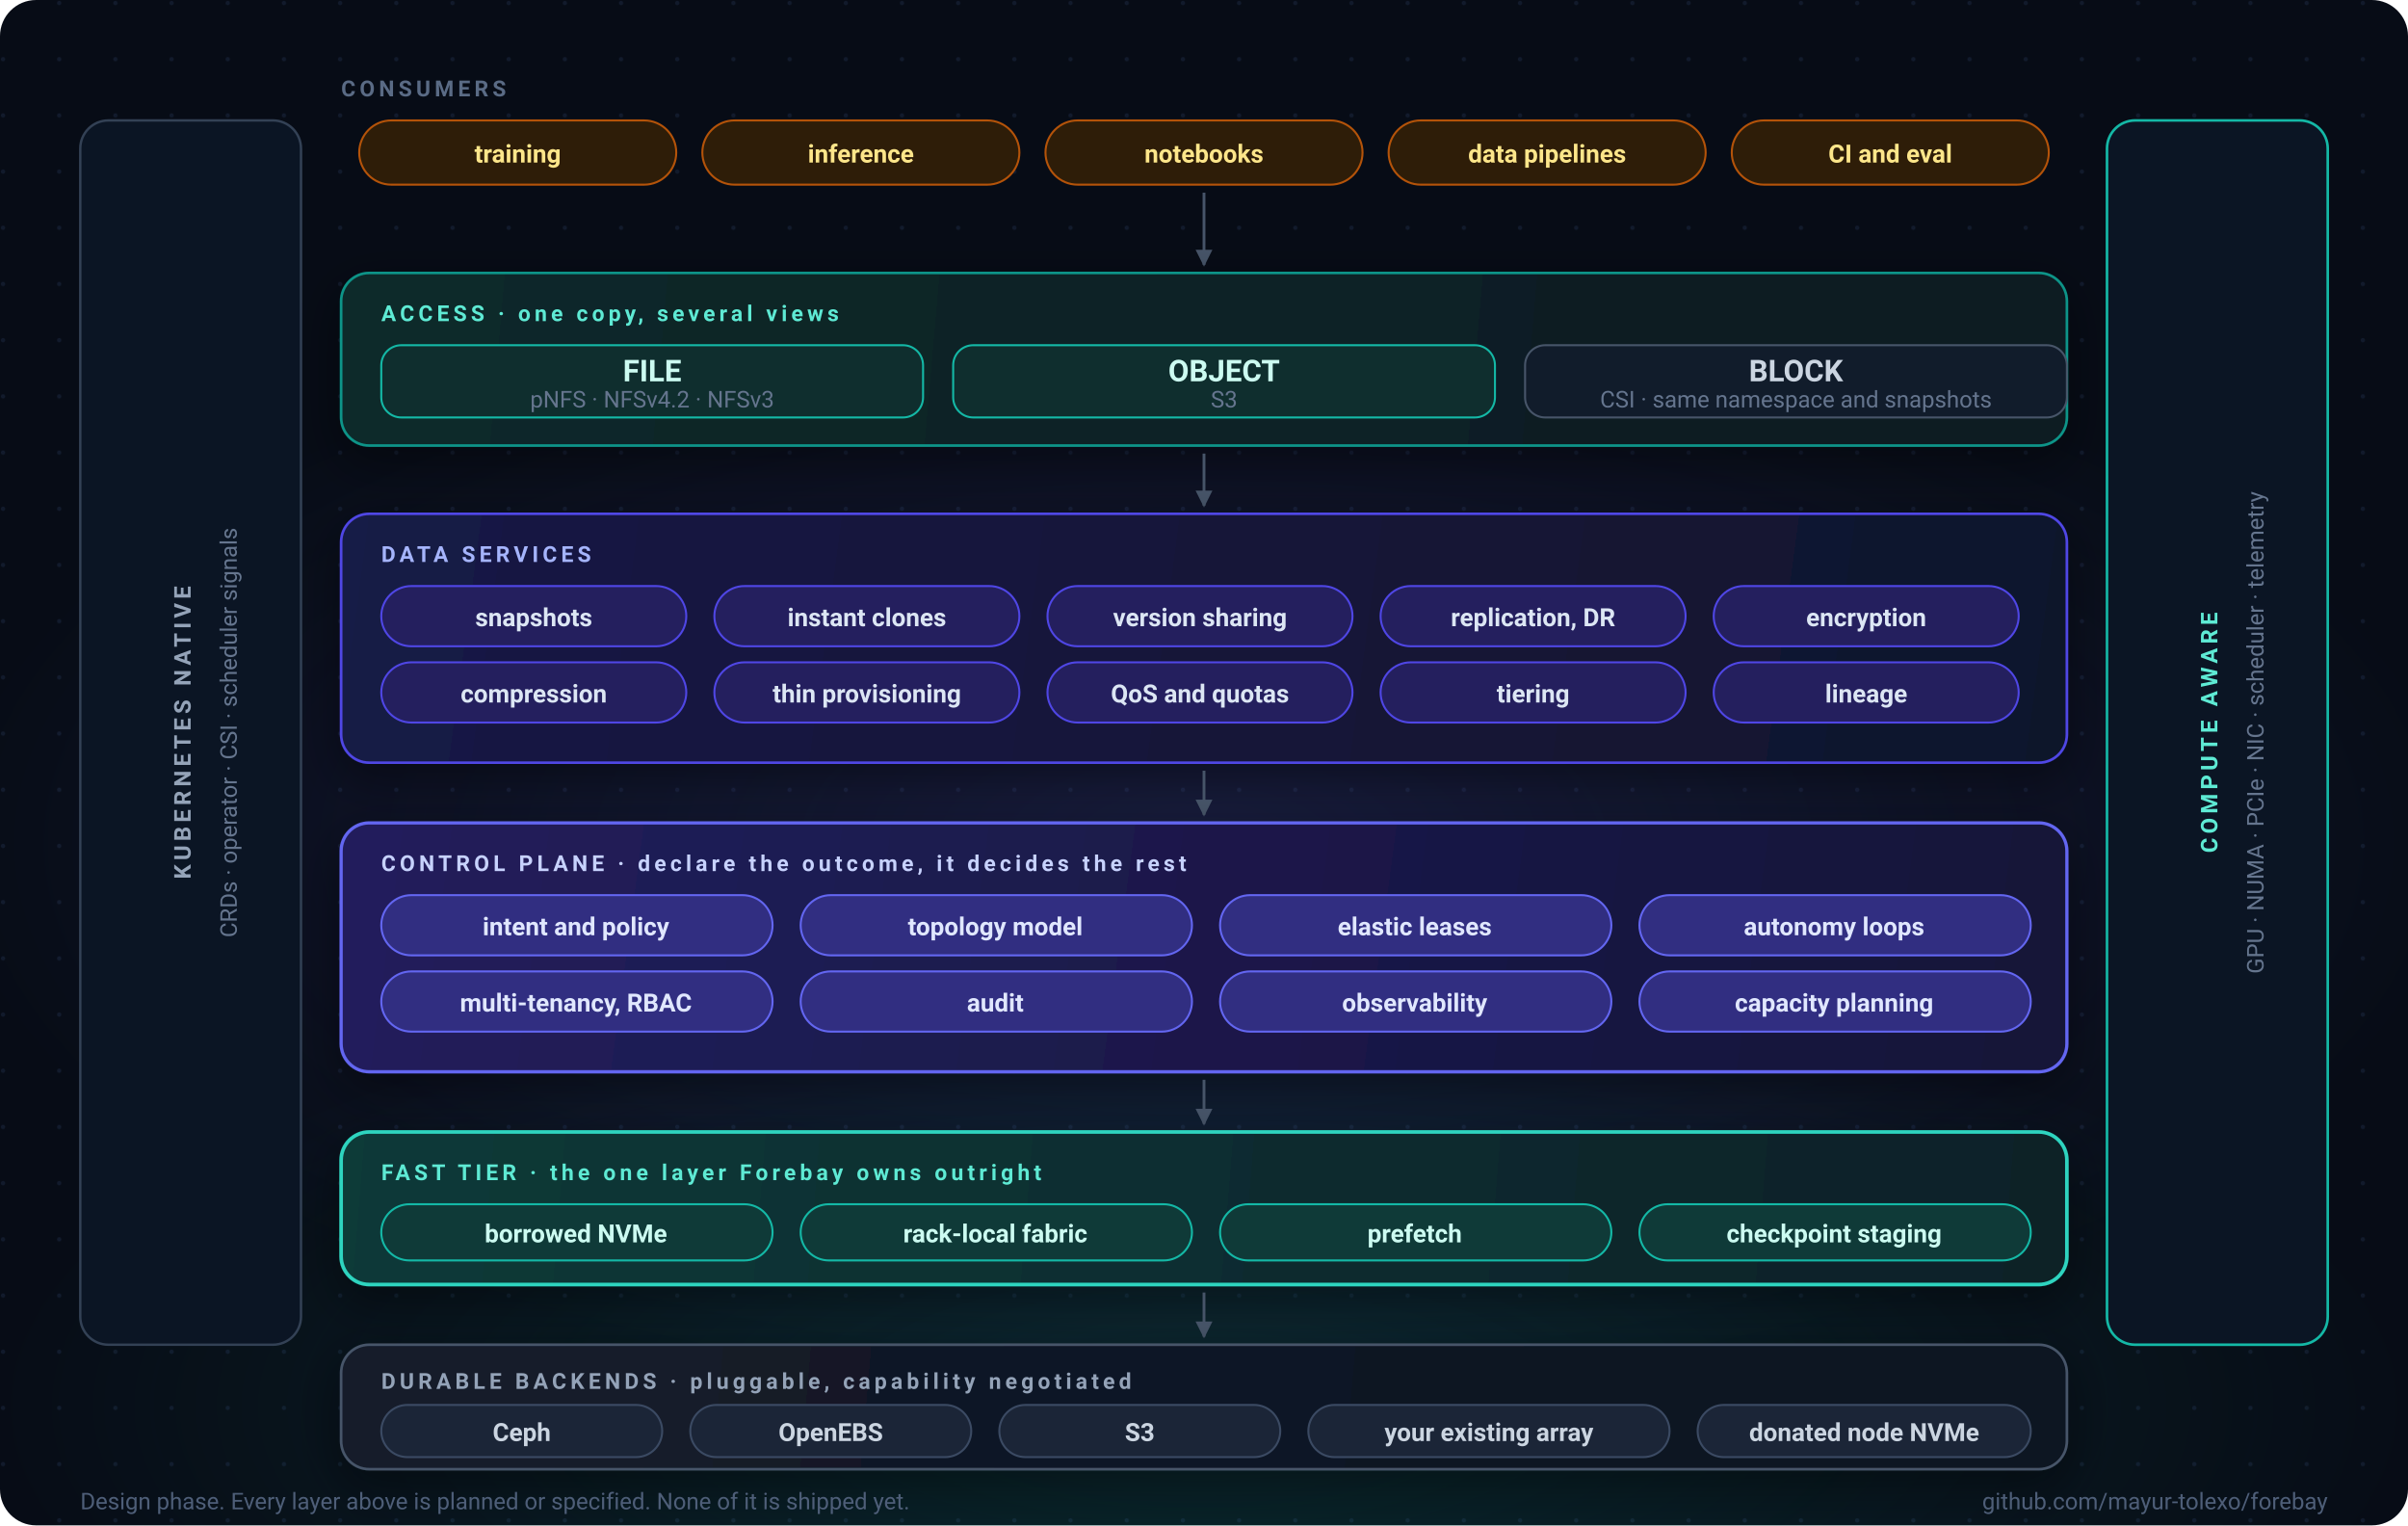
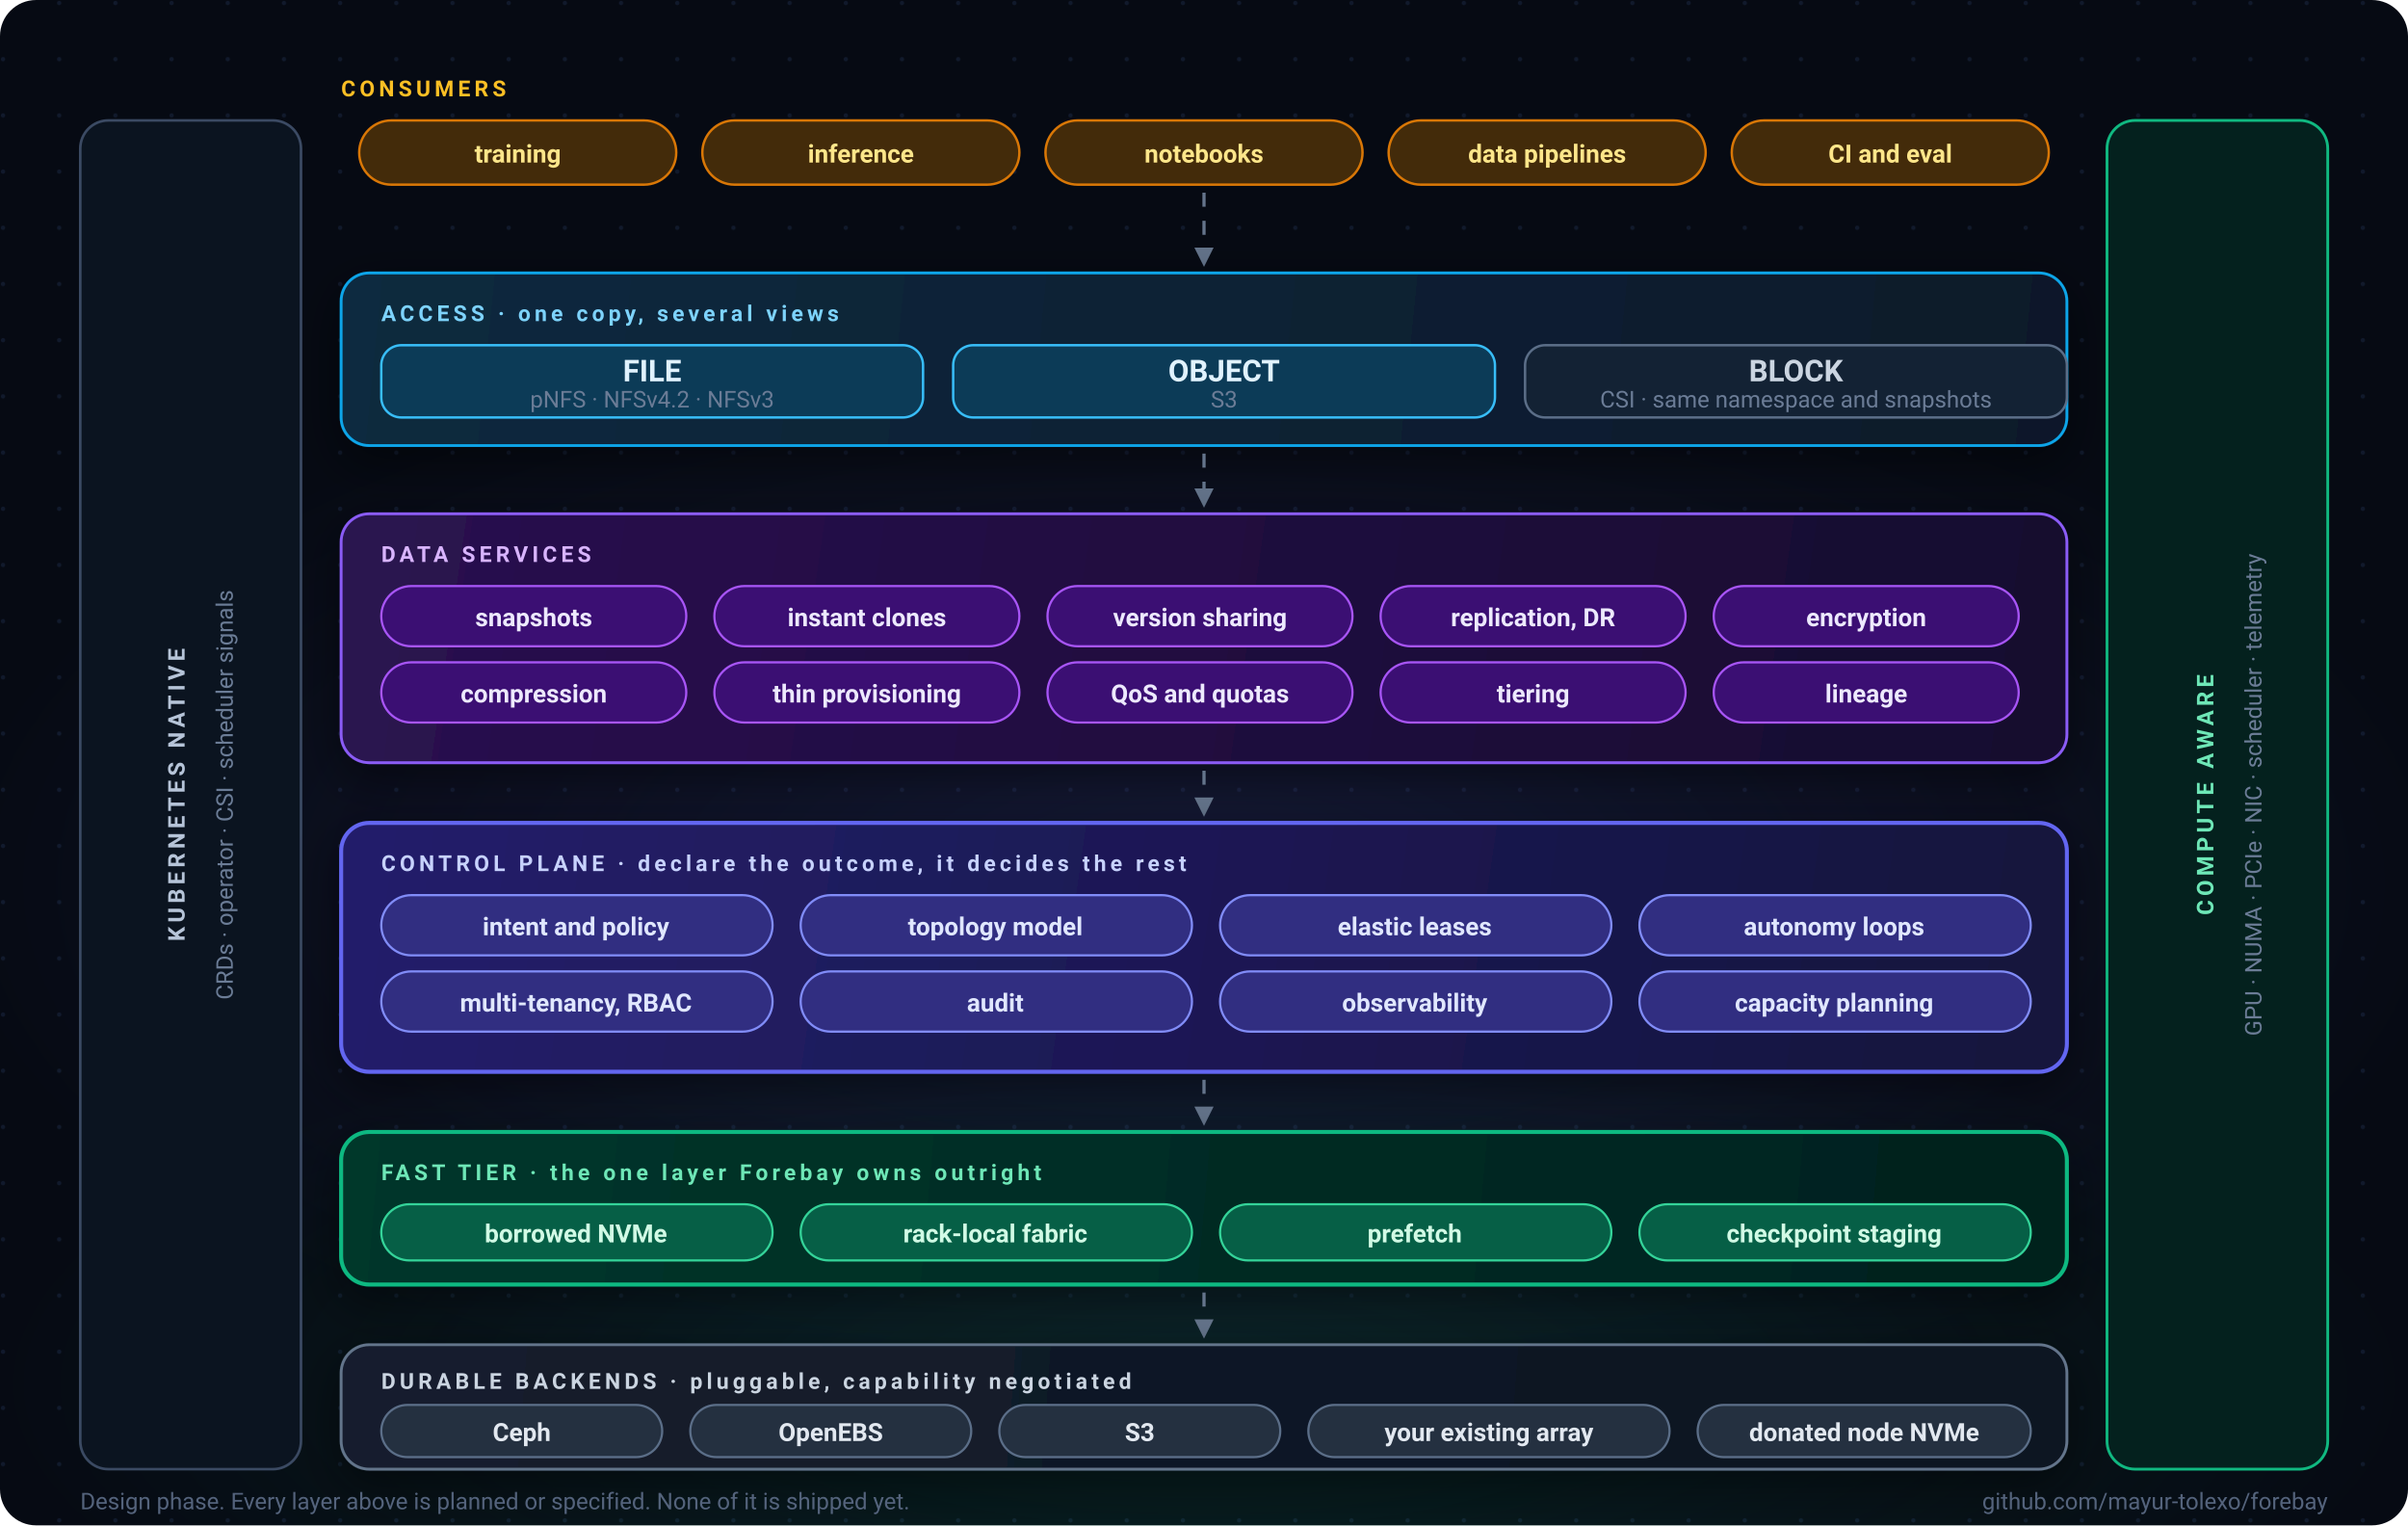
<svg xmlns="http://www.w3.org/2000/svg" viewBox="0 0 1200 760" width="1200" height="760" role="img" aria-label="The Forebay platform surface: consumers, file object and block access, data services, the control plane, the owned fast tier, and pluggable durable backends, with Kubernetes-native and compute-aware rails.">
  <defs>
-     <linearGradient id="pAcc" gradientUnits="userSpaceOnUse" x1="170" y1="140" x2="1030" y2="215">
-       <stop offset="0" stop-color="#0C2A2A" />
-       <stop offset="1" stop-color="#0A1A22" />
-     </linearGradient>
-     <linearGradient id="pSvc" gradientUnits="userSpaceOnUse" x1="170" y1="235" x2="1030" y2="350">
-       <stop offset="0" stop-color="#191A46" />
-       <stop offset="1" stop-color="#10142C" />
-     </linearGradient>
-     <linearGradient id="pCp" gradientUnits="userSpaceOnUse" x1="170" y1="370" x2="1030" y2="485">
-       <stop offset="0" stop-color="#221F5C" />
-       <stop offset="1" stop-color="#141338" />
-     </linearGradient>
-     <linearGradient id="pFast" gradientUnits="userSpaceOnUse" x1="170" y1="505" x2="1030" y2="575">
-       <stop offset="0" stop-color="#0F3A38" />
-       <stop offset="1" stop-color="#0A2028" />
-     </linearGradient>
-     <linearGradient id="pSt" gradientUnits="userSpaceOnUse" x1="170" y1="595" x2="1030" y2="670">
-       <stop offset="0" stop-color="#141C2B" />
+     <linearGradient id="qAcc" gradientUnits="userSpaceOnUse" x1="170" y1="136" x2="1030" y2="222">
+       <stop offset="0" stop-color="#0A2A3F" />
+       <stop offset="1" stop-color="#08192A" />
+     </linearGradient>
+     <linearGradient id="qSvc" gradientUnits="userSpaceOnUse" x1="170" y1="256" x2="1030" y2="380">
+       <stop offset="0" stop-color="#2A1250" />
+       <stop offset="1" stop-color="#160B2E" />
+     </linearGradient>
+     <linearGradient id="qCp" gradientUnits="userSpaceOnUse" x1="170" y1="410" x2="1030" y2="534">
+       <stop offset="0" stop-color="#241F6B" />
+       <stop offset="1" stop-color="#14123C" />
+     </linearGradient>
+     <linearGradient id="qFast" gradientUnits="userSpaceOnUse" x1="170" y1="564" x2="1030" y2="640">
+       <stop offset="0" stop-color="#05372B" />
+       <stop offset="1" stop-color="#04211E" />
+     </linearGradient>
+     <linearGradient id="qSt" gradientUnits="userSpaceOnUse" x1="170" y1="670" x2="1030" y2="732">
+       <stop offset="0" stop-color="#151E2E" />
      <stop offset="1" stop-color="#0C1320" />
    </linearGradient>
-     <radialGradient id="pGI" cx="0.5" cy="0.5" r="0.5">
-       <stop offset="0" stop-color="#6366F1" stop-opacity="0.18" />
+     <radialGradient id="qGI" cx="0.5" cy="0.5" r="0.5">
+       <stop offset="0" stop-color="#6366F1" stop-opacity="0.16" />
      <stop offset="1" stop-color="#6366F1" stop-opacity="0" />
    </radialGradient>
-     <radialGradient id="pGT" cx="0.5" cy="0.5" r="0.5">
-       <stop offset="0" stop-color="#14B8A6" stop-opacity="0.16" />
-       <stop offset="1" stop-color="#14B8A6" stop-opacity="0" />
+     <radialGradient id="qGT" cx="0.5" cy="0.5" r="0.5">
+       <stop offset="0" stop-color="#10B981" stop-opacity="0.14" />
+       <stop offset="1" stop-color="#10B981" stop-opacity="0" />
    </radialGradient>
-     <pattern id="pD" width="28" height="28" patternUnits="userSpaceOnUse">
-       <circle cx="1.5" cy="1.5" r="1.1" fill="#182339" />
+     <pattern id="qD" width="28" height="28" patternUnits="userSpaceOnUse">
+       <circle cx="1.5" cy="1.5" r="1.1" fill="#18233A" />
    </pattern>
-     <filter id="pS" x="-40%" y="-40%" width="180%" height="180%">
-       <feDropShadow dx="0" dy="8" stdDeviation="12" flood-color="#000" flood-opacity="0.4" />
+     <filter id="qS" x="-40%" y="-40%" width="180%" height="180%">
+       <feDropShadow dx="0" dy="8" stdDeviation="12" flood-color="#000" flood-opacity="0.45" />
    </filter>
-     <marker id="pA" viewBox="0 0 10 10" refX="9" refY="5" markerWidth="6" markerHeight="6" orient="auto-start-reverse">
-       <path d="M0,0 L10,5 L0,10 z" fill="#475569" />
+     <filter id="qG" x="-30%" y="-60%" width="160%" height="220%">
+       <feGaussianBlur stdDeviation="7" result="b" />
+       <feMerge>
+         <feMergeNode in="b" />
+         <feMergeNode in="SourceGraphic" />
+       </feMerge>
+     </filter>
+     <marker id="qA" viewBox="0 0 10 10" refX="9" refY="5" markerWidth="6" markerHeight="6" orient="auto-start-reverse">
+       <path d="M0,0 L10,5 L0,10 z" fill="#64748B" />
    </marker>
    <style>
    .f{font-family:ui-sans-serif,-apple-system,"Segoe UI",Roboto,Helvetica,Arial,sans-serif}
    .band{font-size:11px;font-weight:700;letter-spacing:2px}
    .pill{font-size:12.5px;font-weight:600}
    .big{font-size:15px;font-weight:700}
-     .sm{font-size:11.5px;fill:#65758E}
+     .sm{font-size:11.5px;fill:#6B7C96}
    .rail{font-size:11.5px;font-weight:700;letter-spacing:2px}
-     .foot{font-size:11.5px;fill:#4E5E78}
+     .foot{font-size:11.5px;fill:#54637C}
  </style>
  </defs>
-   <rect width="1200" height="760" rx="18" fill="#070C16" />
-   <rect width="1200" height="760" rx="18" fill="url(#pD)" opacity="0.6" />
-   <ellipse cx="600" cy="420" rx="640" ry="280" fill="url(#pGI)" />
-   <ellipse cx="600" cy="700" rx="600" ry="220" fill="url(#pGT)" />
-   <rect x="40" y="60" width="110" height="610" rx="14" fill="#0B1524" stroke="#334155" stroke-width="1.2" />
-   <text class="f rail" fill="#94A3B8" transform="rotate(-90 95 365)" x="95" y="365" text-anchor="middle">KUBERNETES NATIVE</text>
-   <text class="f sm" transform="rotate(-90 118 365)" x="118" y="365" text-anchor="middle">CRDs · operator · CSI · scheduler signals</text>
-   <rect x="1050" y="60" width="110" height="610" rx="14" fill="#0B1524" stroke="#14B8A6" stroke-width="1.3" />
-   <text class="f rail" fill="#5EEAD4" transform="rotate(-90 1105 365)" x="1105" y="365" text-anchor="middle">COMPUTE AWARE</text>
-   <text class="f sm" fill="#5EEAD4" transform="rotate(-90 1128 365)" x="1128" y="365" text-anchor="middle">GPU · NUMA · PCIe · NIC · scheduler · telemetry</text>
-   <g class="f">
-     <text x="170" y="48" class="band" fill="#5A6B85">CONSUMERS</text>
+   <rect width="1200" height="760" rx="18" fill="#060A13" />
+   <rect width="1200" height="760" rx="18" fill="url(#qD)" opacity="0.6" />
+   <ellipse cx="600" cy="440" rx="640" ry="280" fill="url(#qGI)" />
+   <ellipse cx="600" cy="690" rx="600" ry="200" fill="url(#qGT)" />
+   <rect x="40" y="60" width="110" height="672" rx="14" fill="#0B1420" stroke="#3B4A63" stroke-width="1.3" />
+   <text class="f rail" fill="#B6C4D8" transform="rotate(-90 92 396)" x="92" y="396" text-anchor="middle">KUBERNETES NATIVE</text>
+   <text class="f sm" transform="rotate(-90 116 396)" x="116" y="396" text-anchor="middle">CRDs · operator · CSI · scheduler signals</text>
+   <rect x="1050" y="60" width="110" height="672" rx="14" fill="#04211E" stroke="#10B981" stroke-width="1.4" />
+   <text class="f rail" fill="#6EE7B7" transform="rotate(-90 1103 396)" x="1103" y="396" text-anchor="middle">COMPUTE AWARE</text>
+   <text class="f sm" fill="#34D399" transform="rotate(-90 1127 396)" x="1127" y="396" text-anchor="middle">GPU · NUMA · PCIe · NIC · scheduler · telemetry</text>
+   <g class="f">
+     <text x="170" y="48" class="band" fill="#FBBF24">CONSUMERS</text>
    <g class="pill" fill="#FDE68A">
-       <rect x="179" y="60" width="158" height="32" rx="16" fill="#2E1D08" stroke="#B45309" />
+       <rect x="179" y="60" width="158" height="32" rx="16" fill="#432B0A" stroke="#D97706" stroke-width="1.2" />
      <text x="258" y="81" text-anchor="middle">training</text>
-       <rect x="350" y="60" width="158" height="32" rx="16" fill="#2E1D08" stroke="#B45309" />
+       <rect x="350" y="60" width="158" height="32" rx="16" fill="#432B0A" stroke="#D97706" stroke-width="1.2" />
      <text x="429" y="81" text-anchor="middle">inference</text>
-       <rect x="521" y="60" width="158" height="32" rx="16" fill="#2E1D08" stroke="#B45309" />
+       <rect x="521" y="60" width="158" height="32" rx="16" fill="#432B0A" stroke="#D97706" stroke-width="1.2" />
      <text x="600" y="81" text-anchor="middle">notebooks</text>
-       <rect x="692" y="60" width="158" height="32" rx="16" fill="#2E1D08" stroke="#B45309" />
+       <rect x="692" y="60" width="158" height="32" rx="16" fill="#432B0A" stroke="#D97706" stroke-width="1.2" />
      <text x="771" y="81" text-anchor="middle">data pipelines</text>
-       <rect x="863" y="60" width="158" height="32" rx="16" fill="#2E1D08" stroke="#B45309" />
+       <rect x="863" y="60" width="158" height="32" rx="16" fill="#432B0A" stroke="#D97706" stroke-width="1.2" />
      <text x="942" y="81" text-anchor="middle">CI and eval</text>
    </g>
  </g>
-   <path d="M600 96 V132" stroke="#475569" stroke-width="1.4" marker-end="url(#pA)" />
-   <g class="f" filter="url(#pS)">
-     <rect x="170" y="136" width="860" height="86" rx="14" fill="url(#pAcc)" stroke="#0D9488" stroke-width="1.3" />
-   </g>
-   <g class="f">
-     <text x="190" y="160" class="band" fill="#5EEAD4">ACCESS · one copy, several views</text>
-     <g fill="#CCFBF1">
-       <rect x="190" y="172" width="270" height="36" rx="10" fill="#0F2E2E" stroke="#14B8A6" />
-       <text x="325" y="190" class="big" text-anchor="middle">FILE</text>
-       <text x="325" y="203" class="sm" fill="#5EEAD4" text-anchor="middle">pNFS · NFSv4.2 · NFSv3</text>
-       <rect x="475" y="172" width="270" height="36" rx="10" fill="#0F2E2E" stroke="#14B8A6" />
-       <text x="610" y="190" class="big" text-anchor="middle">OBJECT</text>
-       <text x="610" y="203" class="sm" fill="#5EEAD4" text-anchor="middle">S3</text>
-       <rect x="760" y="172" width="270" height="36" rx="10" fill="#111C2B" stroke="#475569" />
+   <path d="M600 96 V132" stroke="#64748B" stroke-width="1.6" stroke-dasharray="7 7" marker-end="url(#qA)">
+     <animate attributeName="stroke-dashoffset" values="28;0" dur="1.4s" repeatCount="indefinite" />
+   </path>
+   <g class="f" filter="url(#qS)">
+     <rect x="170" y="136" width="860" height="86" rx="14" fill="url(#qAcc)" stroke="#0EA5E9" stroke-width="1.4" />
+   </g>
+   <rect x="170" y="136" width="860" height="86" rx="14" fill="none" stroke="#38BDF8" stroke-width="2.6" opacity="0" filter="url(#qG)">
+     <animate attributeName="opacity" values="0;0;0.8;0;0" keyTimes="0;0.04;0.10;0.16;1" dur="7s" repeatCount="indefinite" />
+   </rect>
+   <g class="f">
+     <text x="190" y="160" class="band" fill="#7DD3FC">ACCESS · one copy, several views</text>
+     <g>
+       <rect x="190" y="172" width="270" height="36" rx="10" fill="#0C3B57" stroke="#38BDF8" stroke-width="1.2" />
+       <text x="325" y="190" class="big" fill="#E0F2FE" text-anchor="middle">FILE</text>
+       <text x="325" y="203" class="sm" fill="#7DD3FC" text-anchor="middle">pNFS · NFSv4.2 · NFSv3</text>
+       <rect x="475" y="172" width="270" height="36" rx="10" fill="#0C3B57" stroke="#38BDF8" stroke-width="1.2" />
+       <text x="610" y="190" class="big" fill="#E0F2FE" text-anchor="middle">OBJECT</text>
+       <text x="610" y="203" class="sm" fill="#7DD3FC" text-anchor="middle">S3</text>
+       <rect x="760" y="172" width="270" height="36" rx="10" fill="#132234" stroke="#5B6E88" stroke-width="1.2" />
      <text x="895" y="190" class="big" fill="#CBD5E1" text-anchor="middle">BLOCK</text>
      <text x="895" y="203" class="sm" text-anchor="middle">CSI · same namespace and snapshots</text>
    </g>
  </g>
-   <path d="M600 226 V252" stroke="#475569" stroke-width="1.4" marker-end="url(#pA)" />
-   <g class="f" filter="url(#pS)">
-     <rect x="170" y="256" width="860" height="124" rx="14" fill="url(#pSvc)" stroke="#4F46E5" stroke-width="1.3" />
-   </g>
-   <g class="f">
-     <text x="190" y="280" class="band" fill="#A5B4FC">DATA SERVICES</text>
-     <g class="pill" fill="#DCE6F4">
-       <rect x="190" y="292" width="152" height="30" rx="15" fill="#241F5E" stroke="#4F46E5" />
+   <path d="M600 226 V252" stroke="#64748B" stroke-width="1.6" stroke-dasharray="7 7" marker-end="url(#qA)">
+     <animate attributeName="stroke-dashoffset" values="28;0" dur="1.4s" repeatCount="indefinite" />
+   </path>
+   <g class="f" filter="url(#qS)">
+     <rect x="170" y="256" width="860" height="124" rx="14" fill="url(#qSvc)" stroke="#8B5CF6" stroke-width="1.4" />
+   </g>
+   <rect x="170" y="256" width="860" height="124" rx="14" fill="none" stroke="#C084FC" stroke-width="2.6" opacity="0" filter="url(#qG)">
+     <animate attributeName="opacity" values="0;0;0.8;0;0" keyTimes="0;0.16;0.22;0.28;1" dur="7s" repeatCount="indefinite" />
+   </rect>
+   <g class="f">
+     <text x="190" y="280" class="band" fill="#D8B4FE">DATA SERVICES</text>
+     <g class="pill" fill="#EDE9FE">
+       <rect x="190" y="292" width="152" height="30" rx="15" fill="#3B0F73" stroke="#A855F7" stroke-width="1.1" />
      <text x="266" y="312" text-anchor="middle">snapshots</text>
-       <rect x="356" y="292" width="152" height="30" rx="15" fill="#241F5E" stroke="#4F46E5" />
+       <rect x="356" y="292" width="152" height="30" rx="15" fill="#3B0F73" stroke="#A855F7" stroke-width="1.1" />
      <text x="432" y="312" text-anchor="middle">instant clones</text>
-       <rect x="522" y="292" width="152" height="30" rx="15" fill="#241F5E" stroke="#4F46E5" />
+       <rect x="522" y="292" width="152" height="30" rx="15" fill="#3B0F73" stroke="#A855F7" stroke-width="1.1" />
      <text x="598" y="312" text-anchor="middle">version sharing</text>
-       <rect x="688" y="292" width="152" height="30" rx="15" fill="#241F5E" stroke="#4F46E5" />
+       <rect x="688" y="292" width="152" height="30" rx="15" fill="#3B0F73" stroke="#A855F7" stroke-width="1.1" />
      <text x="764" y="312" text-anchor="middle">replication, DR</text>
-       <rect x="854" y="292" width="152" height="30" rx="15" fill="#241F5E" stroke="#4F46E5" />
+       <rect x="854" y="292" width="152" height="30" rx="15" fill="#3B0F73" stroke="#A855F7" stroke-width="1.1" />
      <text x="930" y="312" text-anchor="middle">encryption</text>
-       <rect x="190" y="330" width="152" height="30" rx="15" fill="#241F5E" stroke="#4F46E5" />
+       <rect x="190" y="330" width="152" height="30" rx="15" fill="#3B0F73" stroke="#A855F7" stroke-width="1.1" />
      <text x="266" y="350" text-anchor="middle">compression</text>
-       <rect x="356" y="330" width="152" height="30" rx="15" fill="#241F5E" stroke="#4F46E5" />
+       <rect x="356" y="330" width="152" height="30" rx="15" fill="#3B0F73" stroke="#A855F7" stroke-width="1.1" />
      <text x="432" y="350" text-anchor="middle">thin provisioning</text>
-       <rect x="522" y="330" width="152" height="30" rx="15" fill="#241F5E" stroke="#4F46E5" />
+       <rect x="522" y="330" width="152" height="30" rx="15" fill="#3B0F73" stroke="#A855F7" stroke-width="1.1" />
      <text x="598" y="350" text-anchor="middle">QoS and quotas</text>
-       <rect x="688" y="330" width="152" height="30" rx="15" fill="#241F5E" stroke="#4F46E5" />
+       <rect x="688" y="330" width="152" height="30" rx="15" fill="#3B0F73" stroke="#A855F7" stroke-width="1.1" />
      <text x="764" y="350" text-anchor="middle">tiering</text>
-       <rect x="854" y="330" width="152" height="30" rx="15" fill="#241F5E" stroke="#4F46E5" />
+       <rect x="854" y="330" width="152" height="30" rx="15" fill="#3B0F73" stroke="#A855F7" stroke-width="1.1" />
      <text x="930" y="350" text-anchor="middle">lineage</text>
    </g>
  </g>
-   <path d="M600 384 V406" stroke="#475569" stroke-width="1.4" marker-end="url(#pA)" />
-   <g class="f" filter="url(#pS)">
-     <rect x="170" y="410" width="860" height="124" rx="14" fill="url(#pCp)" stroke="#6366F1" stroke-width="1.6" />
-   </g>
+   <path d="M600 384 V406" stroke="#64748B" stroke-width="1.6" stroke-dasharray="7 7" marker-end="url(#qA)">
+     <animate attributeName="stroke-dashoffset" values="28;0" dur="1.4s" repeatCount="indefinite" />
+   </path>
+   <g class="f" filter="url(#qS)">
+     <rect x="170" y="410" width="860" height="124" rx="14" fill="url(#qCp)" stroke="#6366F1" stroke-width="2" />
+   </g>
+   <rect x="170" y="410" width="860" height="124" rx="14" fill="none" stroke="#A5B4FC" stroke-width="3" opacity="0" filter="url(#qG)">
+     <animate attributeName="opacity" values="0;0;0.95;0;0" keyTimes="0;0.28;0.34;0.40;1" dur="7s" repeatCount="indefinite" />
+   </rect>
  <g class="f">
    <text x="190" y="434" class="band" fill="#C7D2FE">CONTROL PLANE · declare the outcome, it decides the rest</text>
    <g class="pill" fill="#E0E7FF">
-       <rect x="190" y="446" width="195" height="30" rx="15" fill="#312E81" stroke="#6366F1" />
+       <rect x="190" y="446" width="195" height="30" rx="15" fill="#312E81" stroke="#818CF8" stroke-width="1.1" />
      <text x="287" y="466" text-anchor="middle">intent and policy</text>
-       <rect x="399" y="446" width="195" height="30" rx="15" fill="#312E81" stroke="#6366F1" />
+       <rect x="399" y="446" width="195" height="30" rx="15" fill="#312E81" stroke="#818CF8" stroke-width="1.1" />
      <text x="496" y="466" text-anchor="middle">topology model</text>
-       <rect x="608" y="446" width="195" height="30" rx="15" fill="#312E81" stroke="#6366F1" />
+       <rect x="608" y="446" width="195" height="30" rx="15" fill="#312E81" stroke="#818CF8" stroke-width="1.1" />
      <text x="705" y="466" text-anchor="middle">elastic leases</text>
-       <rect x="817" y="446" width="195" height="30" rx="15" fill="#312E81" stroke="#6366F1" />
+       <rect x="817" y="446" width="195" height="30" rx="15" fill="#312E81" stroke="#818CF8" stroke-width="1.1" />
      <text x="914" y="466" text-anchor="middle">autonomy loops</text>
-       <rect x="190" y="484" width="195" height="30" rx="15" fill="#312E81" stroke="#6366F1" />
+       <rect x="190" y="484" width="195" height="30" rx="15" fill="#312E81" stroke="#818CF8" stroke-width="1.1" />
      <text x="287" y="504" text-anchor="middle">multi-tenancy, RBAC</text>
-       <rect x="399" y="484" width="195" height="30" rx="15" fill="#312E81" stroke="#6366F1" />
+       <rect x="399" y="484" width="195" height="30" rx="15" fill="#312E81" stroke="#818CF8" stroke-width="1.1" />
      <text x="496" y="504" text-anchor="middle">audit</text>
-       <rect x="608" y="484" width="195" height="30" rx="15" fill="#312E81" stroke="#6366F1" />
+       <rect x="608" y="484" width="195" height="30" rx="15" fill="#312E81" stroke="#818CF8" stroke-width="1.1" />
      <text x="705" y="504" text-anchor="middle">observability</text>
-       <rect x="817" y="484" width="195" height="30" rx="15" fill="#312E81" stroke="#6366F1" />
+       <rect x="817" y="484" width="195" height="30" rx="15" fill="#312E81" stroke="#818CF8" stroke-width="1.1" />
      <text x="914" y="504" text-anchor="middle">capacity planning</text>
    </g>
  </g>
-   <path d="M600 538 V560" stroke="#475569" stroke-width="1.4" marker-end="url(#pA)" />
-   <g class="f" filter="url(#pS)">
-     <rect x="170" y="564" width="860" height="76" rx="14" fill="url(#pFast)" stroke="#2DD4BF" stroke-width="1.8" />
-   </g>
-   <g class="f">
-     <text x="190" y="588" class="band" fill="#5EEAD4">FAST TIER · the one layer Forebay owns outright</text>
-     <g class="pill" fill="#CCFBF1">
-       <rect x="190" y="600" width="195" height="28" rx="14" fill="#0F3A38" stroke="#14B8A6" />
+   <path d="M600 538 V560" stroke="#64748B" stroke-width="1.6" stroke-dasharray="7 7" marker-end="url(#qA)">
+     <animate attributeName="stroke-dashoffset" values="28;0" dur="1.4s" repeatCount="indefinite" />
+   </path>
+   <g class="f" filter="url(#qS)">
+     <rect x="170" y="564" width="860" height="76" rx="14" fill="url(#qFast)" stroke="#10B981" stroke-width="2" />
+   </g>
+   <rect x="170" y="564" width="860" height="76" rx="14" fill="none" stroke="#6EE7B7" stroke-width="3" opacity="0" filter="url(#qG)">
+     <animate attributeName="opacity" values="0;0;0.95;0;0" keyTimes="0;0.40;0.46;0.52;1" dur="7s" repeatCount="indefinite" />
+   </rect>
+   <g class="f">
+     <text x="190" y="588" class="band" fill="#6EE7B7">FAST TIER · the one layer Forebay owns outright</text>
+     <g class="pill" fill="#D1FAE5">
+       <rect x="190" y="600" width="195" height="28" rx="14" fill="#065F46" stroke="#34D399" stroke-width="1.1" />
      <text x="287" y="619" text-anchor="middle">borrowed NVMe</text>
-       <rect x="399" y="600" width="195" height="28" rx="14" fill="#0F3A38" stroke="#14B8A6" />
+       <rect x="399" y="600" width="195" height="28" rx="14" fill="#065F46" stroke="#34D399" stroke-width="1.1" />
      <text x="496" y="619" text-anchor="middle">rack-local fabric</text>
-       <rect x="608" y="600" width="195" height="28" rx="14" fill="#0F3A38" stroke="#14B8A6" />
+       <rect x="608" y="600" width="195" height="28" rx="14" fill="#065F46" stroke="#34D399" stroke-width="1.1" />
      <text x="705" y="619" text-anchor="middle">prefetch</text>
-       <rect x="817" y="600" width="195" height="28" rx="14" fill="#0F3A38" stroke="#14B8A6" />
+       <rect x="817" y="600" width="195" height="28" rx="14" fill="#065F46" stroke="#34D399" stroke-width="1.1" />
      <text x="914" y="619" text-anchor="middle">checkpoint staging</text>
    </g>
  </g>
-   <path d="M600 644 V666" stroke="#475569" stroke-width="1.4" marker-end="url(#pA)" />
-   <g class="f" filter="url(#pS)">
-     <rect x="170" y="670" width="860" height="62" rx="14" fill="url(#pSt)" stroke="#475569" stroke-width="1.3" />
-   </g>
-   <g class="f">
-     <text x="190" y="692" class="band" fill="#94A3B8">DURABLE BACKENDS · pluggable, capability negotiated</text>
-     <g class="pill" fill="#CBD5E1">
-       <rect x="190" y="700" width="140" height="26" rx="13" fill="#1B2537" stroke="#3B4A63" />
+   <path d="M600 644 V666" stroke="#64748B" stroke-width="1.6" stroke-dasharray="7 7" marker-end="url(#qA)">
+     <animate attributeName="stroke-dashoffset" values="28;0" dur="1.4s" repeatCount="indefinite" />
+   </path>
+   <g class="f" filter="url(#qS)">
+     <rect x="170" y="670" width="860" height="62" rx="14" fill="url(#qSt)" stroke="#64748B" stroke-width="1.4" />
+   </g>
+   <rect x="170" y="670" width="860" height="62" rx="14" fill="none" stroke="#CBD5E1" stroke-width="2.6" opacity="0" filter="url(#qG)">
+     <animate attributeName="opacity" values="0;0;0.65;0;0" keyTimes="0;0.52;0.58;0.64;1" dur="7s" repeatCount="indefinite" />
+   </rect>
+   <g class="f">
+     <text x="190" y="692" class="band" fill="#CBD5E1">DURABLE BACKENDS · pluggable, capability negotiated</text>
+     <g class="pill" fill="#E2E8F0">
+       <rect x="190" y="700" width="140" height="26" rx="13" fill="#243040" stroke="#5B6E88" stroke-width="1.1" />
      <text x="260" y="718" text-anchor="middle">Ceph</text>
-       <rect x="344" y="700" width="140" height="26" rx="13" fill="#1B2537" stroke="#3B4A63" />
+       <rect x="344" y="700" width="140" height="26" rx="13" fill="#243040" stroke="#5B6E88" stroke-width="1.1" />
      <text x="414" y="718" text-anchor="middle">OpenEBS</text>
-       <rect x="498" y="700" width="140" height="26" rx="13" fill="#1B2537" stroke="#3B4A63" />
+       <rect x="498" y="700" width="140" height="26" rx="13" fill="#243040" stroke="#5B6E88" stroke-width="1.1" />
      <text x="568" y="718" text-anchor="middle">S3</text>
-       <rect x="652" y="700" width="180" height="26" rx="13" fill="#1B2537" stroke="#3B4A63" />
+       <rect x="652" y="700" width="180" height="26" rx="13" fill="#243040" stroke="#5B6E88" stroke-width="1.1" />
      <text x="742" y="718" text-anchor="middle">your existing array</text>
-       <rect x="846" y="700" width="166" height="26" rx="13" fill="#1B2537" stroke="#3B4A63" />
+       <rect x="846" y="700" width="166" height="26" rx="13" fill="#243040" stroke="#5B6E88" stroke-width="1.1" />
      <text x="929" y="718" text-anchor="middle">donated node NVMe</text>
    </g>
  </g>
  <text x="40" y="752" class="f foot">Design phase. Every layer above is planned or specified. None of it is shipped yet.</text>
  <text x="1160" y="752" class="f foot" text-anchor="end">github.com/mayur-tolexo/forebay</text>
</svg>
